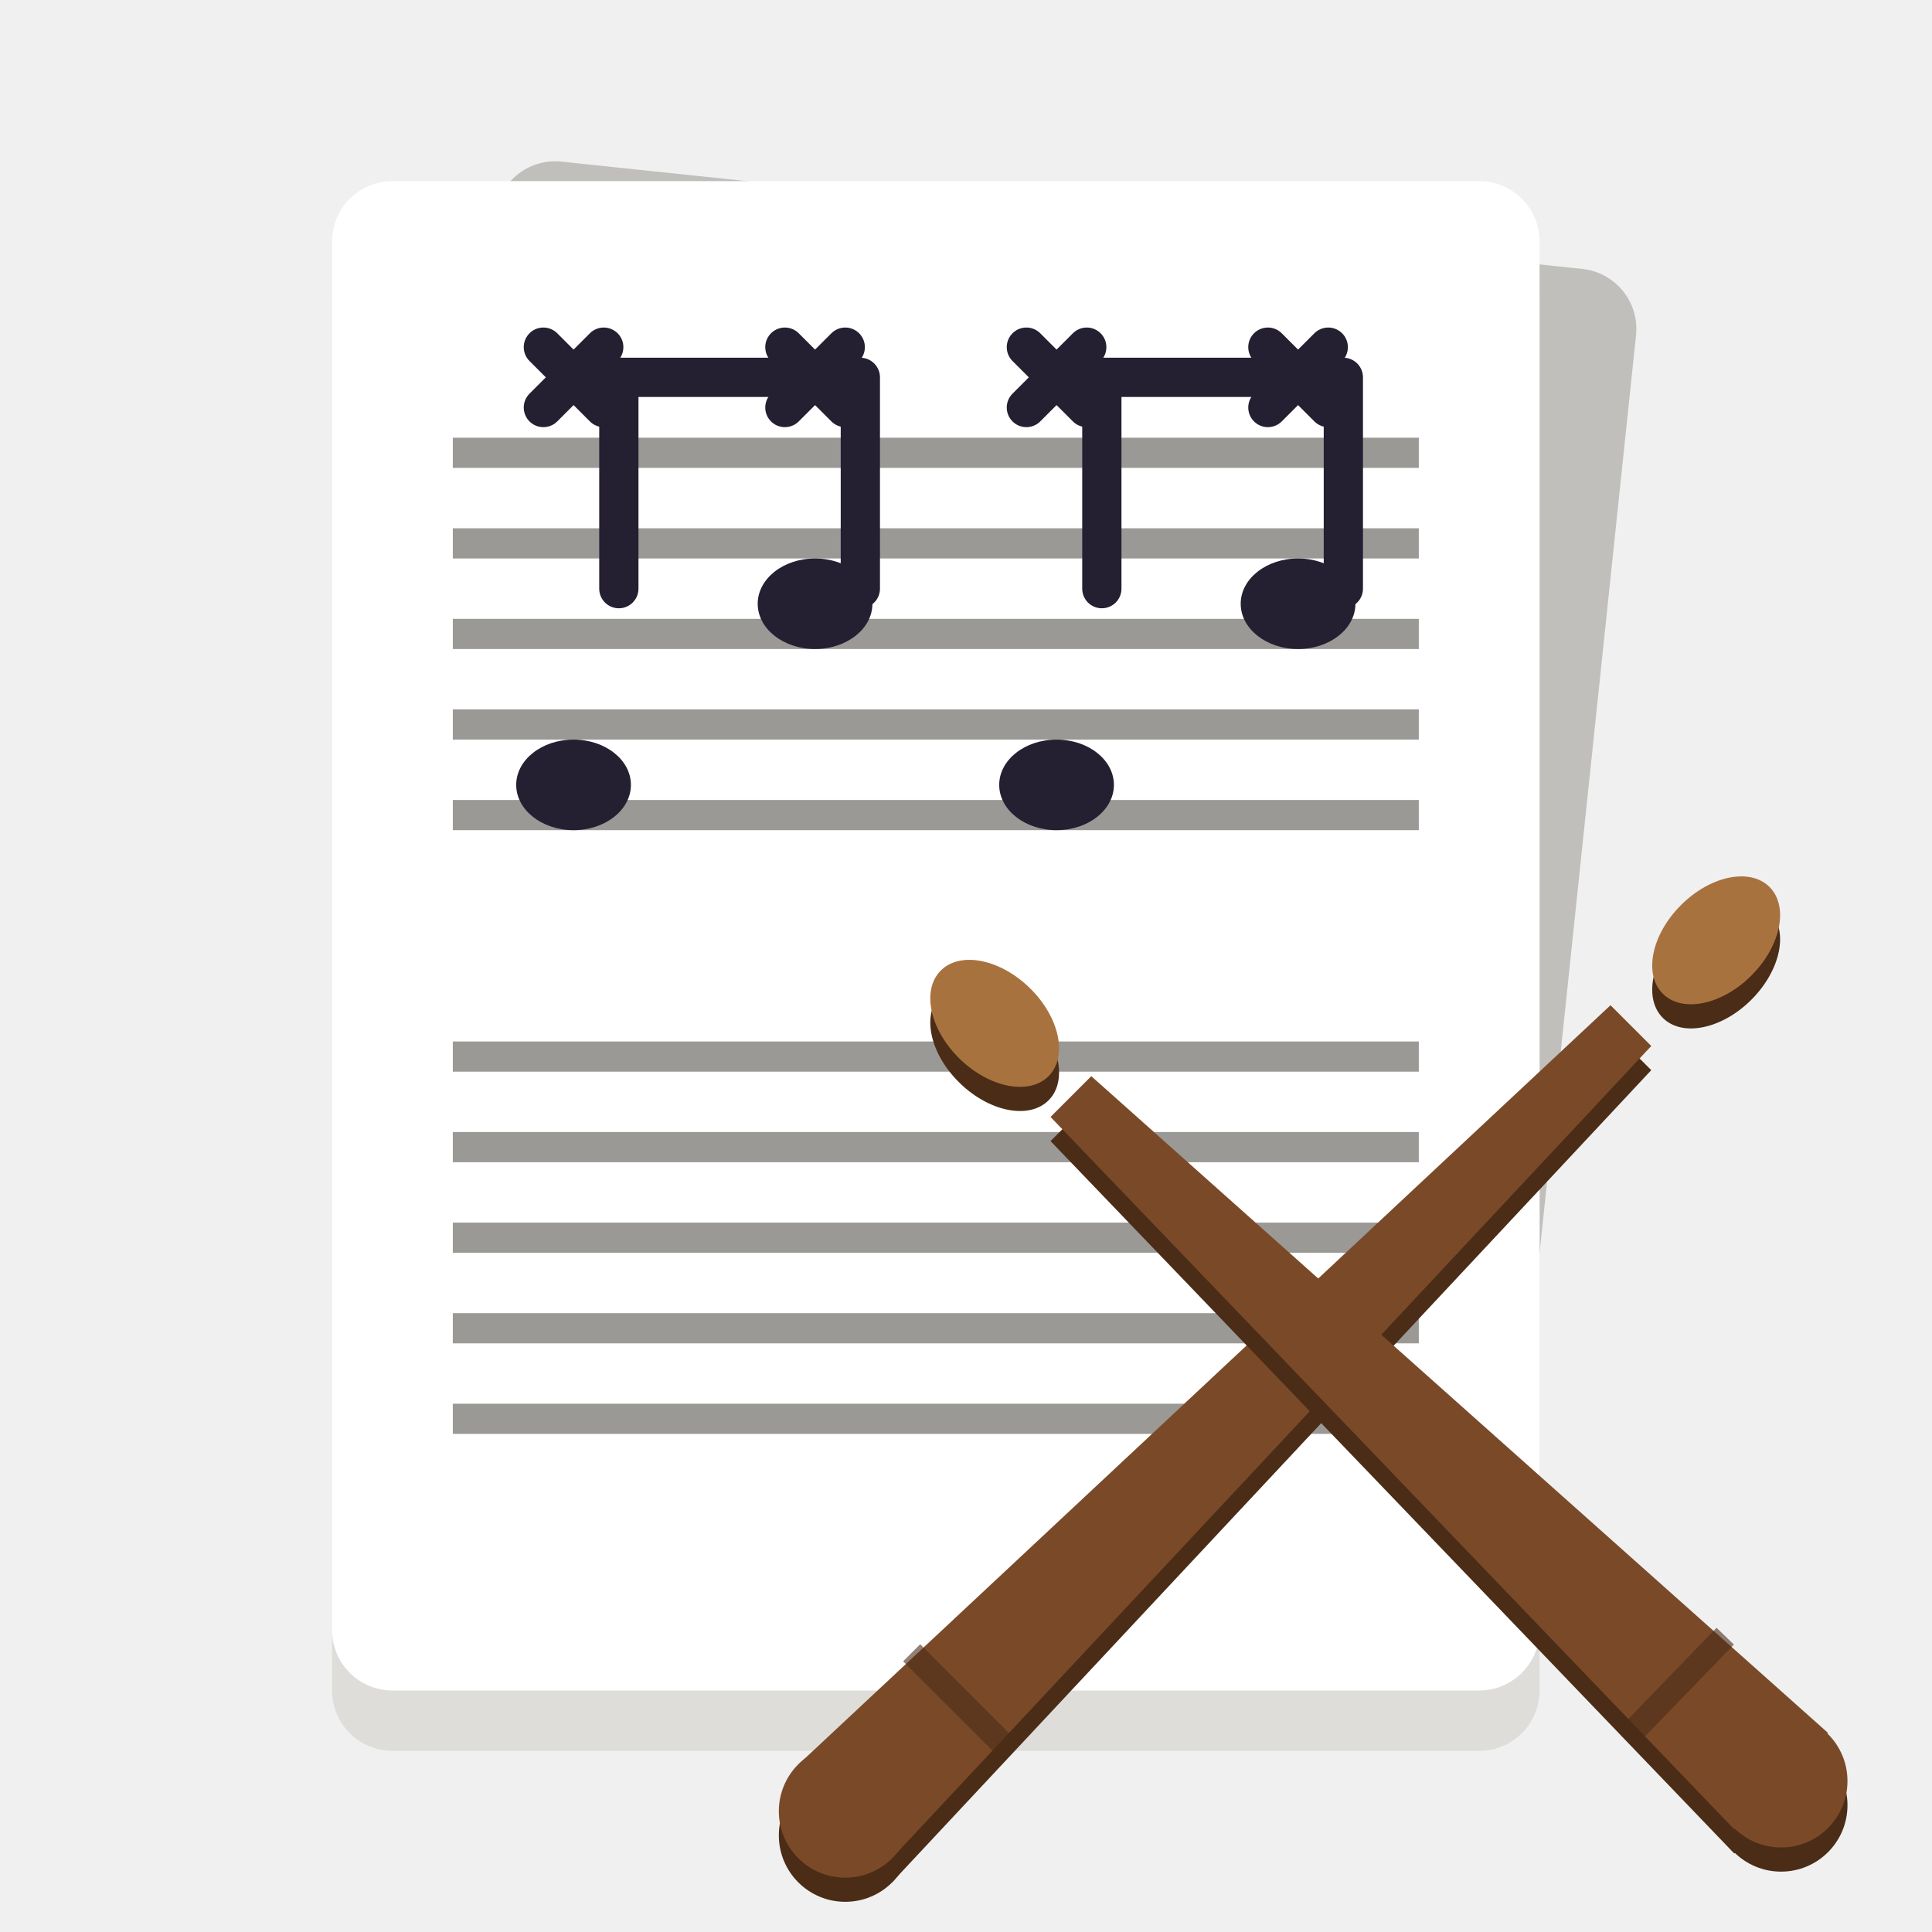
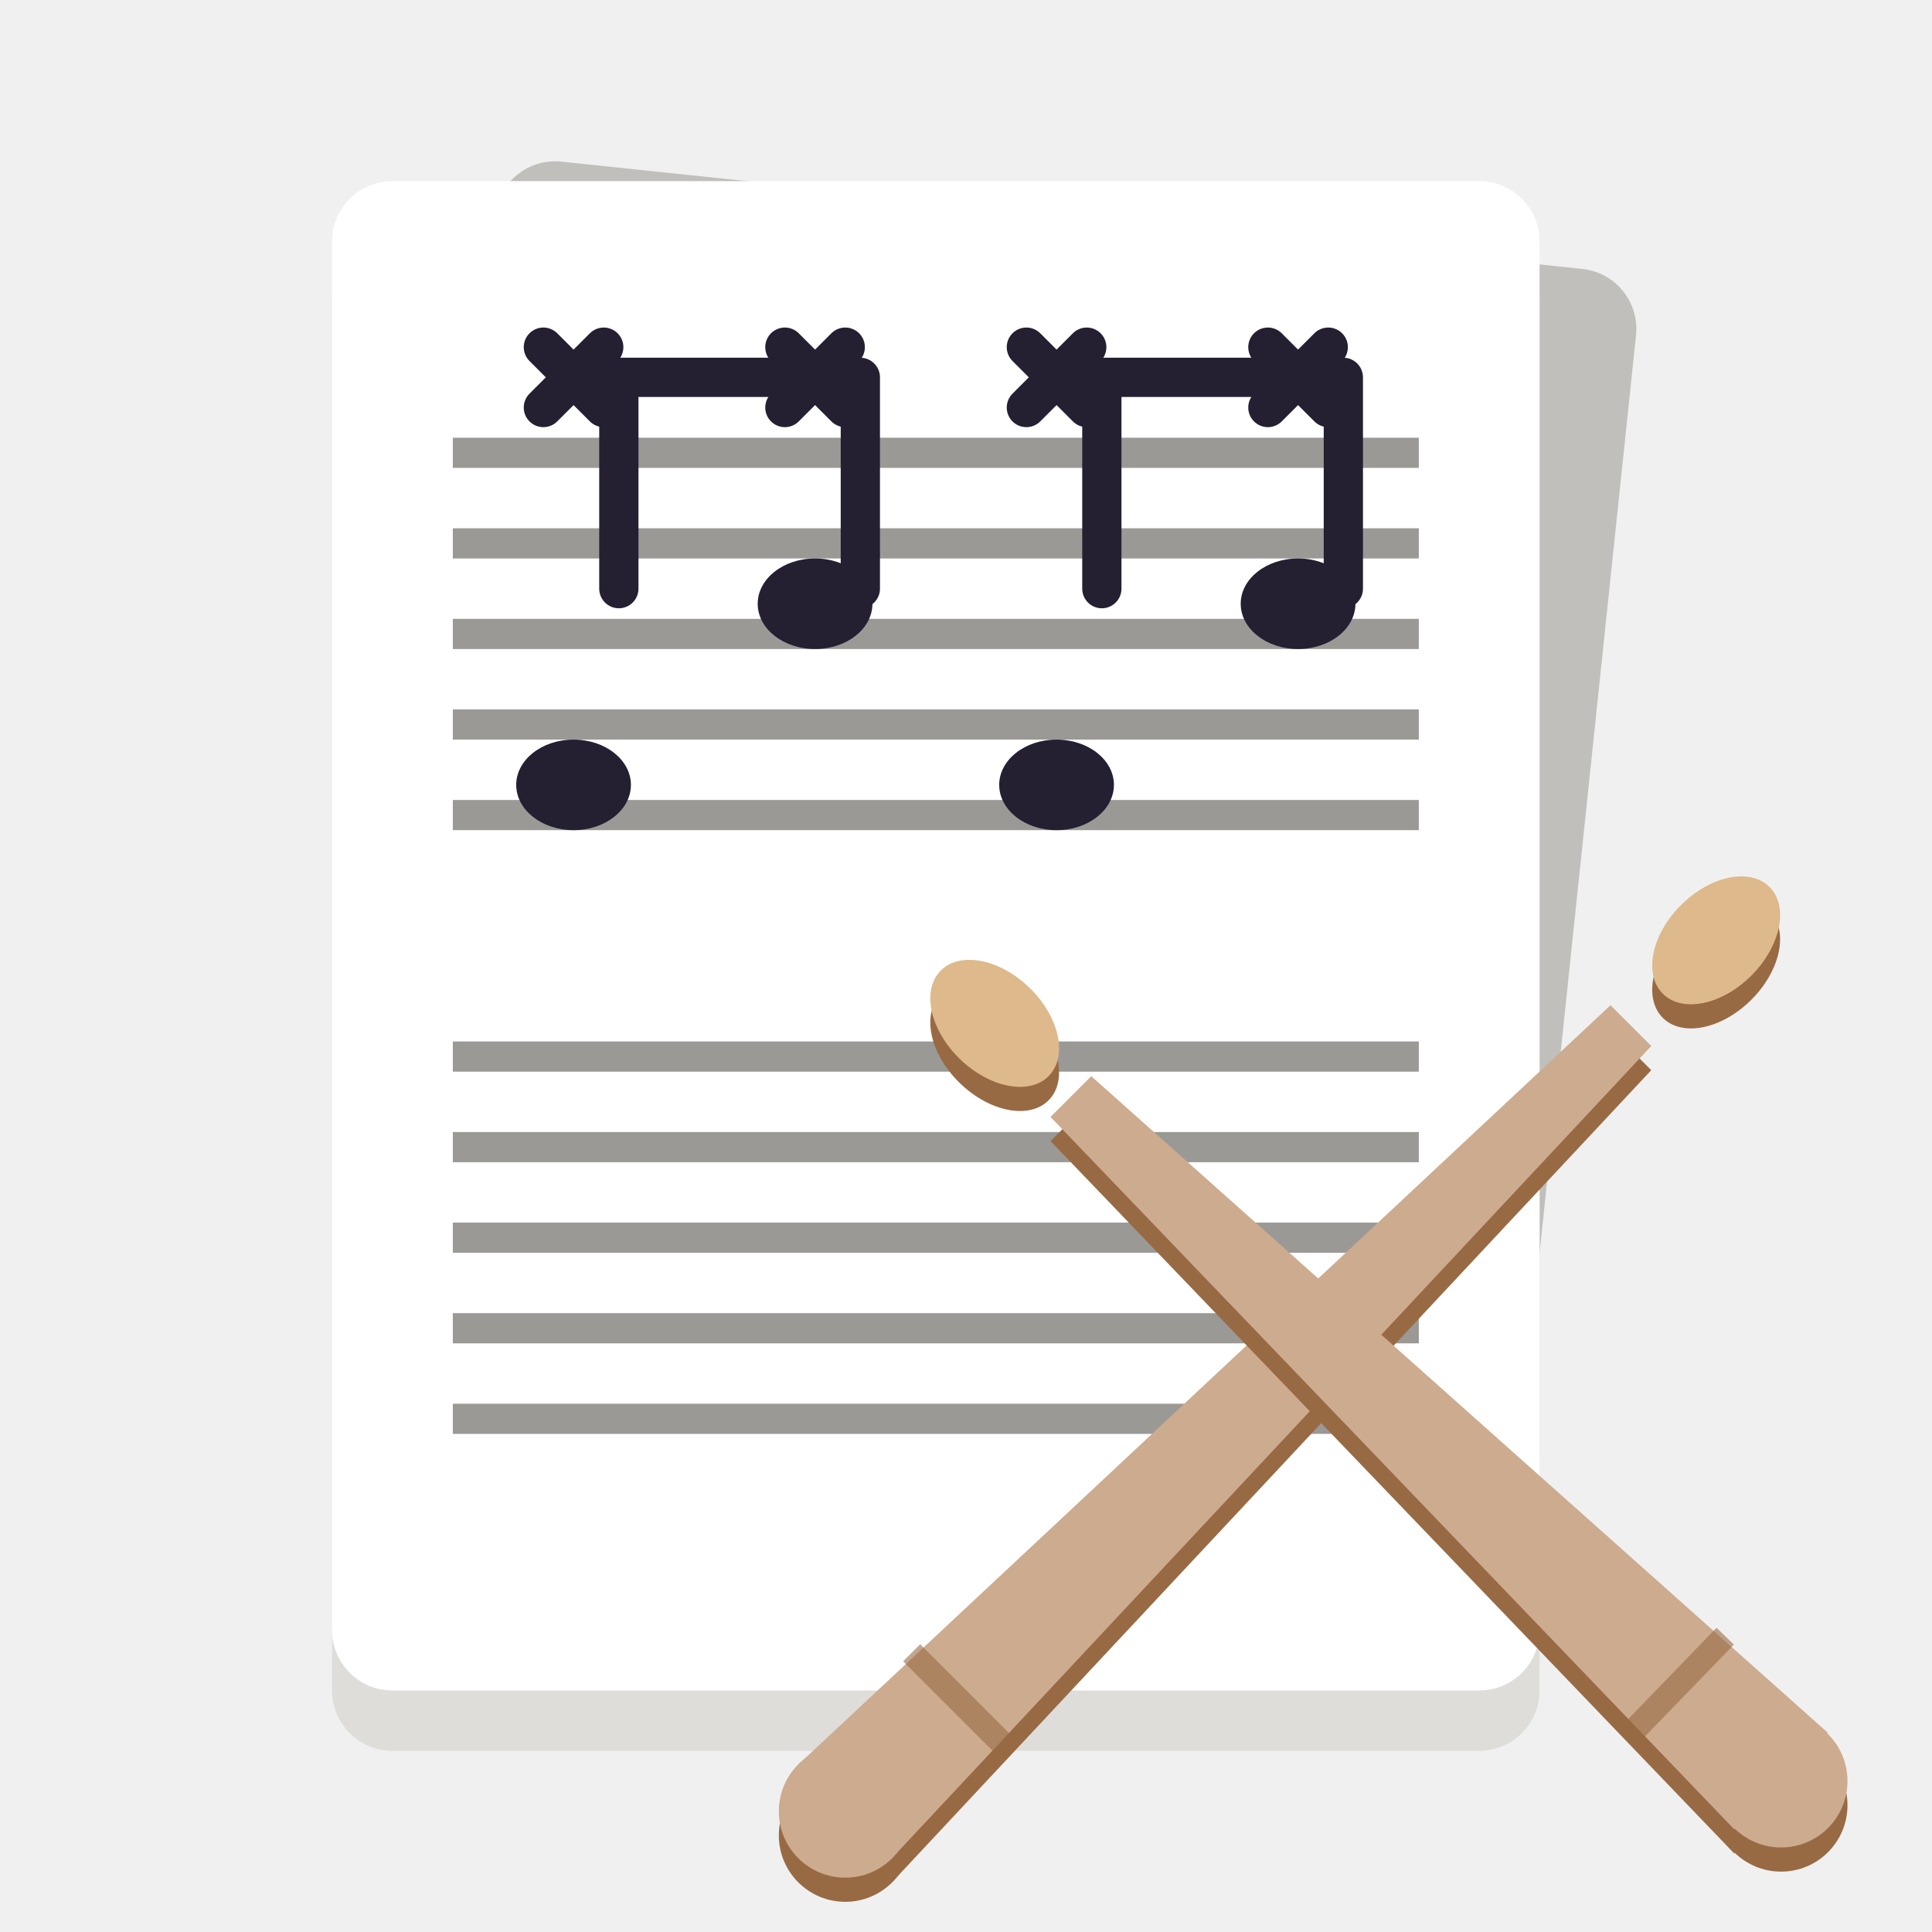
<svg xmlns="http://www.w3.org/2000/svg" width="128" height="128" viewBox="0 0 128 128">
  <g id="paper">
    <rect x="28" y="14" width="76" height="96" rx="4" fill="#c0bfbc" transform="rotate(6 66 62)" />
    <rect x="22" y="16" width="80" height="100" rx="4" fill="#deddda" />
    <rect x="22" y="12" width="80" height="100" rx="4" fill="#ffffff" />
  </g>
  <g id="staff">
    <g stroke="#9a9996" stroke-width="2">
      <path d="M30 30h64M30 36h64M30 42h64M30 48h64M30 54h64" />
      <path d="M30 70h64M30 76h64M30 82h64M30 88h64M30 94h64" />
    </g>
  </g>
  <g id="notes">
    <g stroke="#241f31" stroke-width="2.6" stroke-linecap="round">
      <path d="M36 23l4 4M40 23l-4 4M52 23l4 4M56 23l-4 4M68 23l4 4M72 23l-4 4M84 23l4 4M88 23l-4 4" />
      <path d="M41 25v14M57 25v14M73 25v14M89 25v14M41 25h16M73 25h16" />
    </g>
    <g fill="#241f31">
      <ellipse cx="38" cy="52" rx="3.8" ry="3" />
      <ellipse cx="70" cy="52" rx="3.8" ry="3" />
      <ellipse cx="54" cy="40" rx="3.8" ry="3" />
      <ellipse cx="86" cy="40" rx="3.8" ry="3" />
    </g>
  </g>
  <g id="sticks">
-     <path d="M59.1 124.7 L109.4 70.9 L106.7 68.2 L52.9 118.5Z" fill="#4a2c17" />
-     <circle cx="56.0" cy="121.6" r="4.4" fill="#4a2c17" />
-     <ellipse cx="113.7" cy="63.9" rx="5" ry="3.3" transform="rotate(-45.0 113.7 63.9)" fill="#4a2c17" />
-     <path d="M59.1 123.1 L109.4 69.3 L106.7 66.6 L52.9 116.9Z" fill="#7a4a28" />
-     <circle cx="56.0" cy="120.0" r="4.4" fill="#7a4a28" />
-     <ellipse cx="113.7" cy="62.3" rx="5" ry="3.3" transform="rotate(-45.0 113.7 62.3)" fill="#a8723f" />
-     <path d="M66.5 115.6 L60.4 109.5" stroke="#4a2c17" stroke-width="1.6" opacity="0.6" />
-     <path d="M121.1 116.4 L72.3 72.9 L69.6 75.6 L114.9 122.8Z" fill="#4a2c17" />
-     <circle cx="118.0" cy="119.6" r="4.4" fill="#4a2c17" />
-     <ellipse cx="65.9" cy="69.4" rx="5" ry="3.3" transform="rotate(-136.0 65.9 69.4)" fill="#4a2c17" />
-     <path d="M121.1 114.8 L72.3 71.3 L69.6 74.0 L114.9 121.2Z" fill="#7a4a28" />
-     <circle cx="118.0" cy="118.0" r="4.4" fill="#7a4a28" />
-     <ellipse cx="65.9" cy="67.8" rx="5" ry="3.3" transform="rotate(-136.0 65.9 67.8)" fill="#a8723f" />
-     <path d="M114.3 108.4 L108.3 114.6" stroke="#4a2c17" stroke-width="1.6" opacity="0.6" />
+     <path d="M59.1 124.7 L109.4 70.9 L106.7 68.2 L52.9 118.5Z" fill="#986a44" />
+     <circle cx="56.0" cy="121.6" r="4.4" fill="#986a44" />
+     <ellipse cx="113.7" cy="63.9" rx="5" ry="3.3" transform="rotate(-45.0 113.7 63.9)" fill="#986a44" />
+     <path d="M59.1 123.1 L109.4 69.3 L106.7 66.6 L52.9 116.9Z" fill="#cdab8f" />
+     <circle cx="56.0" cy="120.0" r="4.4" fill="#cdab8f" />
+     <ellipse cx="113.7" cy="62.3" rx="5" ry="3.3" transform="rotate(-45.0 113.7 62.3)" fill="#deb98b" />
+     <path d="M66.5 115.6 L60.4 109.5" stroke="#986a44" stroke-width="1.6" opacity="0.6" />
+     <path d="M121.1 116.4 L72.3 72.9 L69.6 75.6 L114.9 122.8Z" fill="#986a44" />
+     <circle cx="118.0" cy="119.6" r="4.4" fill="#986a44" />
+     <ellipse cx="65.9" cy="69.4" rx="5" ry="3.3" transform="rotate(-136.0 65.9 69.4)" fill="#986a44" />
+     <path d="M121.1 114.8 L72.3 71.3 L69.6 74.0 L114.9 121.2Z" fill="#cdab8f" />
+     <circle cx="118.0" cy="118.0" r="4.4" fill="#cdab8f" />
+     <ellipse cx="65.9" cy="67.8" rx="5" ry="3.3" transform="rotate(-136.0 65.9 67.8)" fill="#deb98b" />
+     <path d="M114.3 108.4 L108.3 114.6" stroke="#986a44" stroke-width="1.6" opacity="0.6" />
  </g>
</svg>
